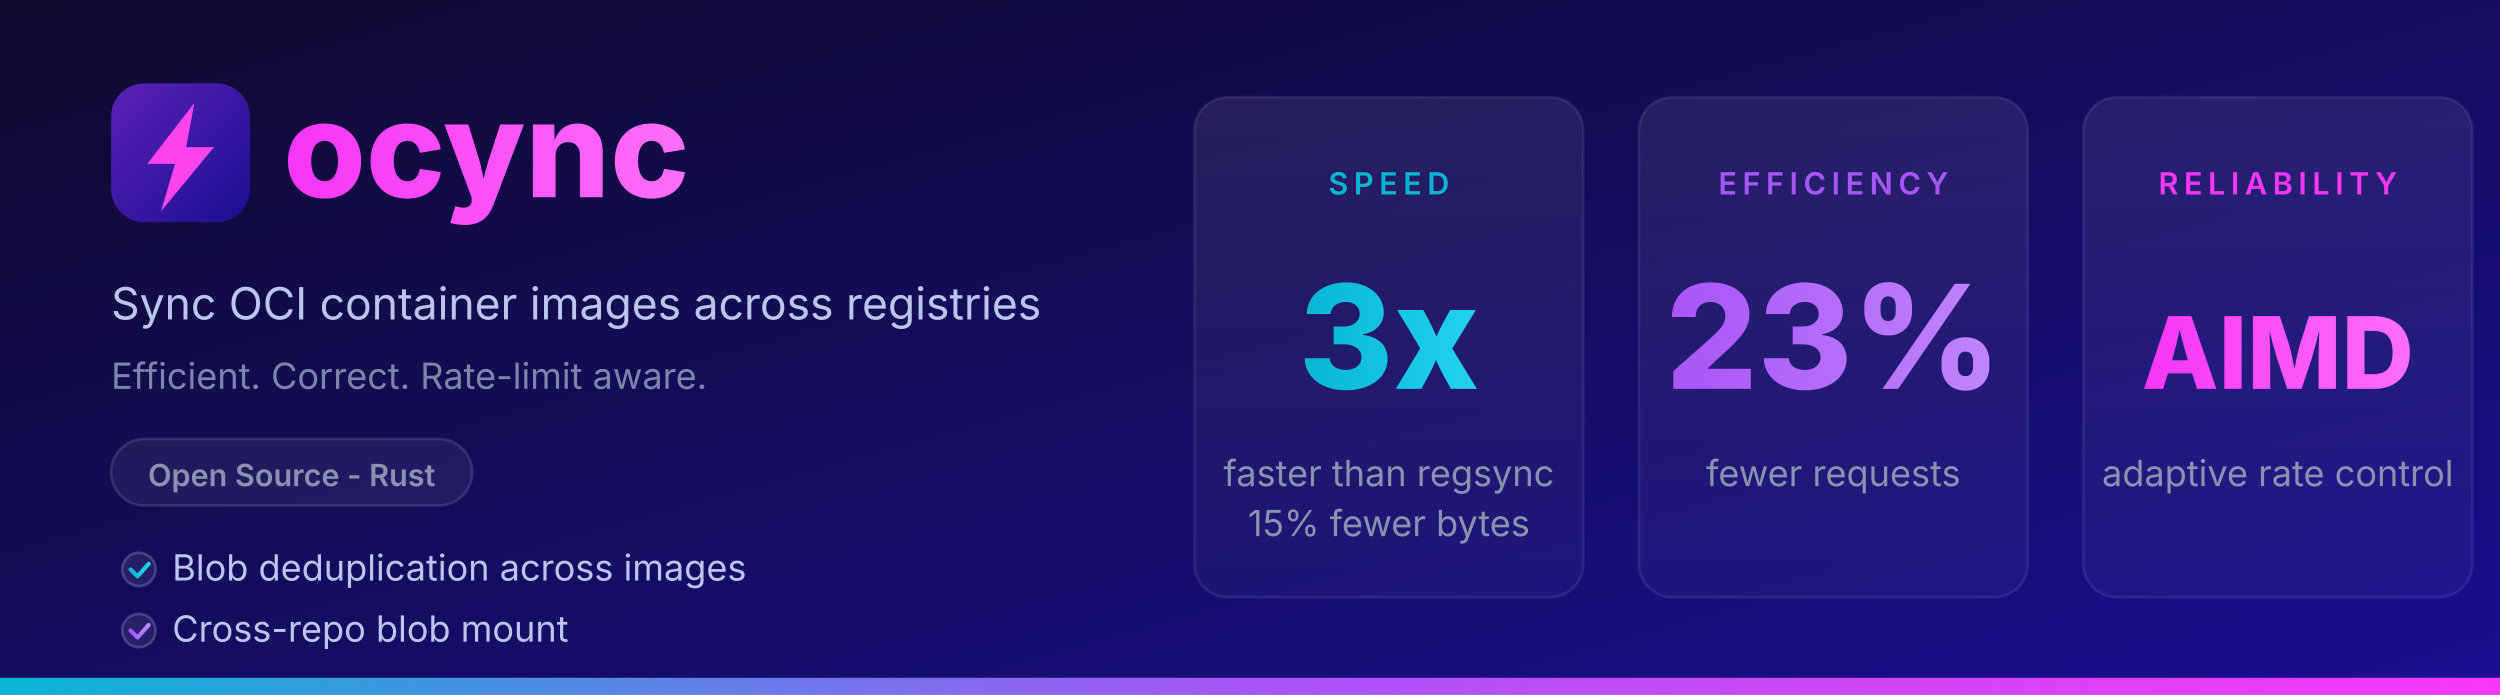
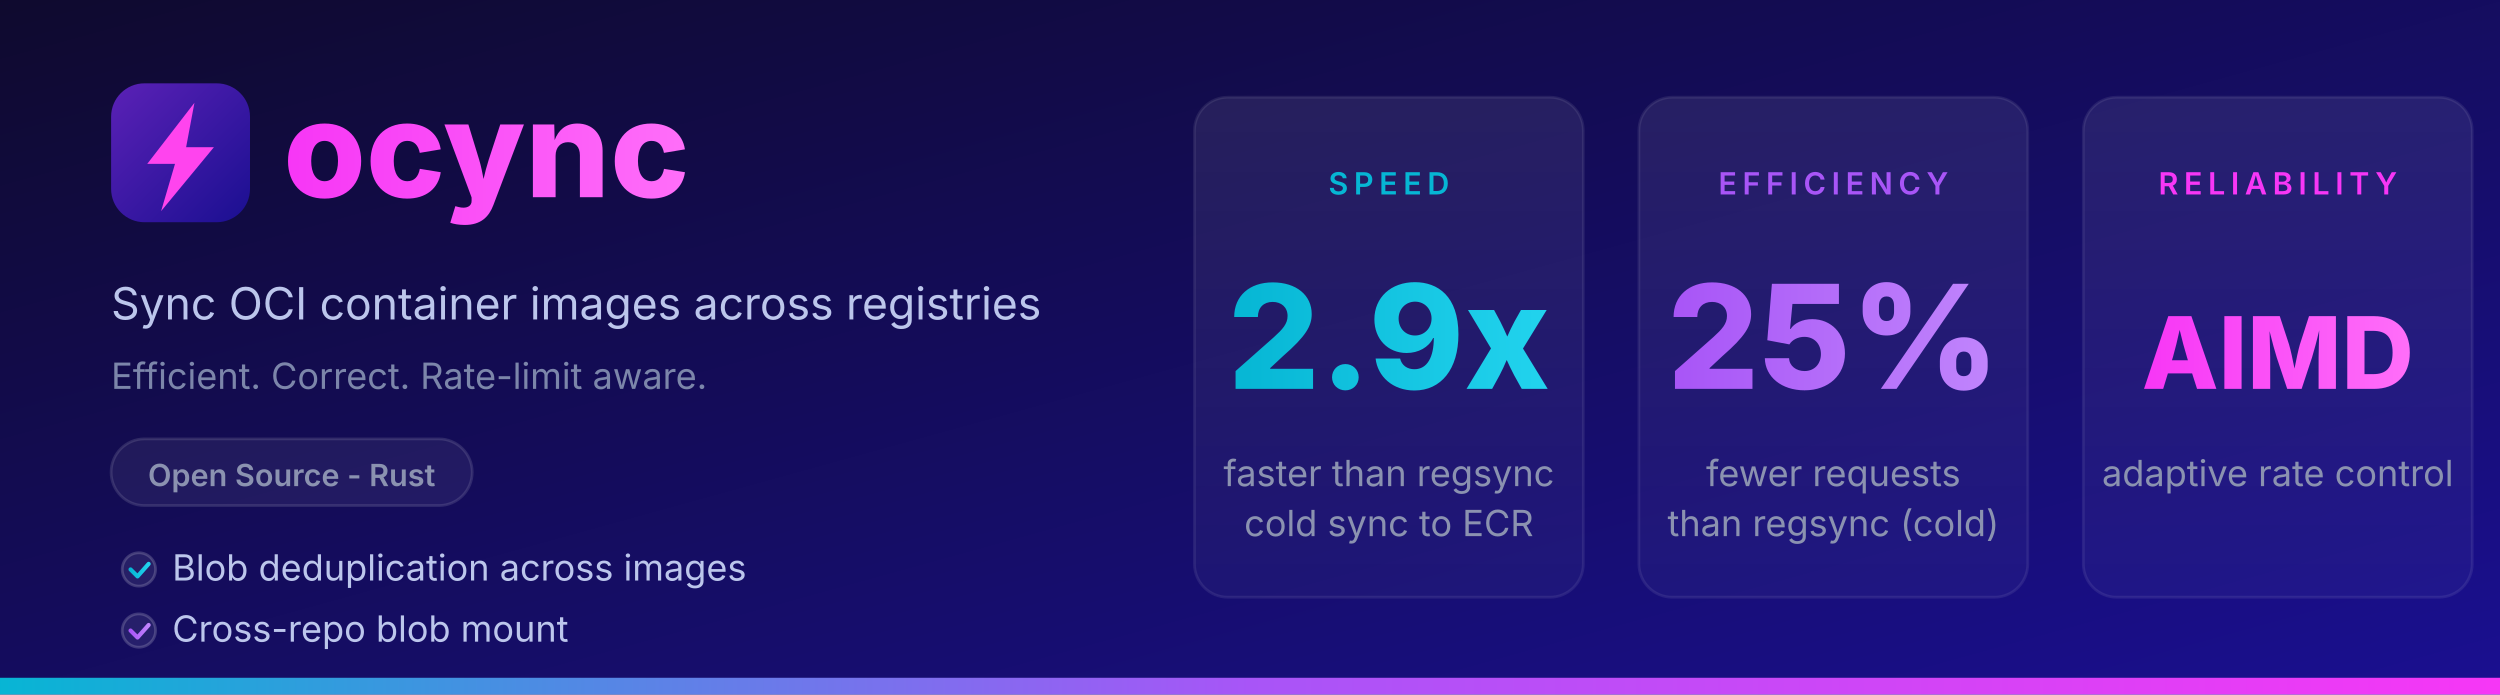
<svg xmlns="http://www.w3.org/2000/svg" width="900" height="250" viewBox="0 0 900 250">
  <defs>
    <linearGradient id="bg" x1="0" y1="0" x2="1" y2="1">
      <stop offset="0%" stop-color="#0f0a2e" />
      <stop offset="100%" stop-color="#1a0f91" />
    </linearGradient>
    <linearGradient id="logobg" x1="0" y1="0" x2="1" y2="1">
      <stop offset="0%" stop-color="#5b21b6" />
      <stop offset="100%" stop-color="#1a0f91" />
    </linearGradient>
    <linearGradient id="accent" x1="0" y1="0" x2="1" y2="0">
      <stop offset="0%" stop-color="#06b6d4" />
      <stop offset="50%" stop-color="#a855f7" />
      <stop offset="100%" stop-color="#F736F6" />
    </linearGradient>
    <linearGradient id="stat-bg" x1="0" y1="0" x2="0" y2="1">
      <stop offset="0%" stop-color="#ffffff" stop-opacity="0.08" />
      <stop offset="100%" stop-color="#ffffff" stop-opacity="0.03" />
    </linearGradient>
    <linearGradient id="pink-grad" x1="0" y1="0" x2="1" y2="0">
      <stop offset="0%" stop-color="#F736F6" />
      <stop offset="100%" stop-color="#ff6ef9" />
    </linearGradient>
    <linearGradient id="cyan-grad" x1="0" y1="0" x2="1" y2="0">
      <stop offset="0%" stop-color="#06b6d4" />
      <stop offset="100%" stop-color="#22d3ee" />
    </linearGradient>
    <linearGradient id="purple-grad" x1="0" y1="0" x2="1" y2="0">
      <stop offset="0%" stop-color="#a855f7" />
      <stop offset="100%" stop-color="#c084fc" />
    </linearGradient>
  </defs>
  <rect width="900" height="250" fill="url(#bg)" />
  <rect x="40" y="30" width="50" height="50" rx="12" fill="url(#logobg)" />
  <path d="M70 37L53 59h10L58 76L77 53h-10L70 37z" fill="#ff44ee" />
  <text x="102" y="71" font-family="system-ui, -apple-system, 'Segoe UI', sans-serif" font-size="48" font-weight="800" fill="url(#pink-grad)">ocync</text>
  <text x="40" y="115" font-family="system-ui, -apple-system, 'Segoe UI', sans-serif" font-size="16" fill="#bcc6ec">Sync OCI container images across registries</text>
  <text x="40" y="140" font-family="system-ui, -apple-system, 'Segoe UI', sans-serif" font-size="13" fill="#7c86aa">Efficient. Correct. Rate-limit aware.</text>
  <rect x="40" y="158" width="130" height="24" rx="12" fill="#ffffff" fill-opacity="0.06" stroke="#ffffff" stroke-opacity="0.12" stroke-width="1" />
  <text x="105" y="175" text-anchor="middle" font-family="system-ui, -apple-system, 'Segoe UI', sans-serif" font-size="11" font-weight="600" fill="#8b92b0">Open Source - Rust</text>
  <circle cx="50" cy="205" r="6" fill="#ffffff" fill-opacity="0.08" stroke="#ffffff" stroke-opacity="0.18" />
  <path d="M47 205 L49.5 207.5 L53.5 203" stroke="url(#cyan-grad)" stroke-width="1.5" stroke-linecap="round" stroke-linejoin="round" fill="none" />
  <text x="62" y="209" font-family="system-ui, -apple-system, 'Segoe UI', sans-serif" font-size="13" fill="#bcc6ec">Blob deduplication across images</text>
  <circle cx="50" cy="227" r="6" fill="#ffffff" fill-opacity="0.08" stroke="#ffffff" stroke-opacity="0.18" />
  <path d="M47 227 L49.5 229.5 L53.5 225" stroke="url(#purple-grad)" stroke-width="1.5" stroke-linecap="round" stroke-linejoin="round" fill="none" />
  <text x="62" y="231" font-family="system-ui, -apple-system, 'Segoe UI', sans-serif" font-size="13" fill="#bcc6ec">Cross-repo blob mount</text>
  <rect x="430" y="35" width="140" height="180" rx="12" fill="url(#stat-bg)" stroke="#ffffff" stroke-opacity="0.08" stroke-width="1" />
  <text x="500" y="70" text-anchor="middle" font-family="system-ui, -apple-system, 'Segoe UI', sans-serif" font-size="11" font-weight="600" fill="#06b6d4" letter-spacing="2">SPEED</text>
-   <text x="500" y="140" text-anchor="middle" font-family="system-ui, -apple-system, 'Segoe UI', sans-serif" font-size="52" font-weight="800" fill="url(#cyan-grad)">3x</text>
+   <text x="500" y="140" text-anchor="middle" font-family="system-ui, -apple-system, 'Segoe UI', sans-serif" font-size="52" font-weight="800" fill="url(#cyan-grad)">2.9x</text>
  <text x="500" y="175" text-anchor="middle" font-family="system-ui, -apple-system, 'Segoe UI', sans-serif" font-size="13" fill="#8b92b0">faster than regsync</text>
-   <text x="500" y="193" text-anchor="middle" font-family="system-ui, -apple-system, 'Segoe UI', sans-serif" font-size="13" fill="#8b92b0">15% fewer bytes</text>
+   <text x="500" y="193" text-anchor="middle" font-family="system-ui, -apple-system, 'Segoe UI', sans-serif" font-size="13" fill="#8b92b0">cold sync to ECR</text>
  <rect x="590" y="35" width="140" height="180" rx="12" fill="url(#stat-bg)" stroke="#ffffff" stroke-opacity="0.08" stroke-width="1" />
  <text x="660" y="70" text-anchor="middle" font-family="system-ui, -apple-system, 'Segoe UI', sans-serif" font-size="11" font-weight="600" fill="#a855f7" letter-spacing="2">EFFICIENCY</text>
-   <text x="660" y="140" text-anchor="middle" font-family="system-ui, -apple-system, 'Segoe UI', sans-serif" font-size="52" font-weight="800" fill="url(#purple-grad)">23%</text>
+   <text x="660" y="140" text-anchor="middle" font-family="system-ui, -apple-system, 'Segoe UI', sans-serif" font-size="52" font-weight="800" fill="url(#purple-grad)">25%</text>
  <text x="660" y="175" text-anchor="middle" font-family="system-ui, -apple-system, 'Segoe UI', sans-serif" font-size="13" fill="#8b92b0">fewer requests</text>
+   <text x="660" y="193" text-anchor="middle" font-family="system-ui, -apple-system, 'Segoe UI', sans-serif" font-size="13" fill="#8b92b0">than regsync (cold)</text>
  <rect x="750" y="35" width="140" height="180" rx="12" fill="url(#stat-bg)" stroke="#ffffff" stroke-opacity="0.08" stroke-width="1" />
  <text x="820" y="70" text-anchor="middle" font-family="system-ui, -apple-system, 'Segoe UI', sans-serif" font-size="11" font-weight="600" fill="#F736F6" letter-spacing="2">RELIABILITY</text>
  <text x="820" y="140" text-anchor="middle" font-family="system-ui, -apple-system, 'Segoe UI', sans-serif" font-size="36" font-weight="800" fill="url(#pink-grad)">AIMD</text>
  <text x="820" y="175" text-anchor="middle" font-family="system-ui, -apple-system, 'Segoe UI', sans-serif" font-size="13" fill="#8b92b0">adaptive rate control</text>
  <rect x="0" y="244" width="900" height="6" fill="url(#accent)" />
</svg>
